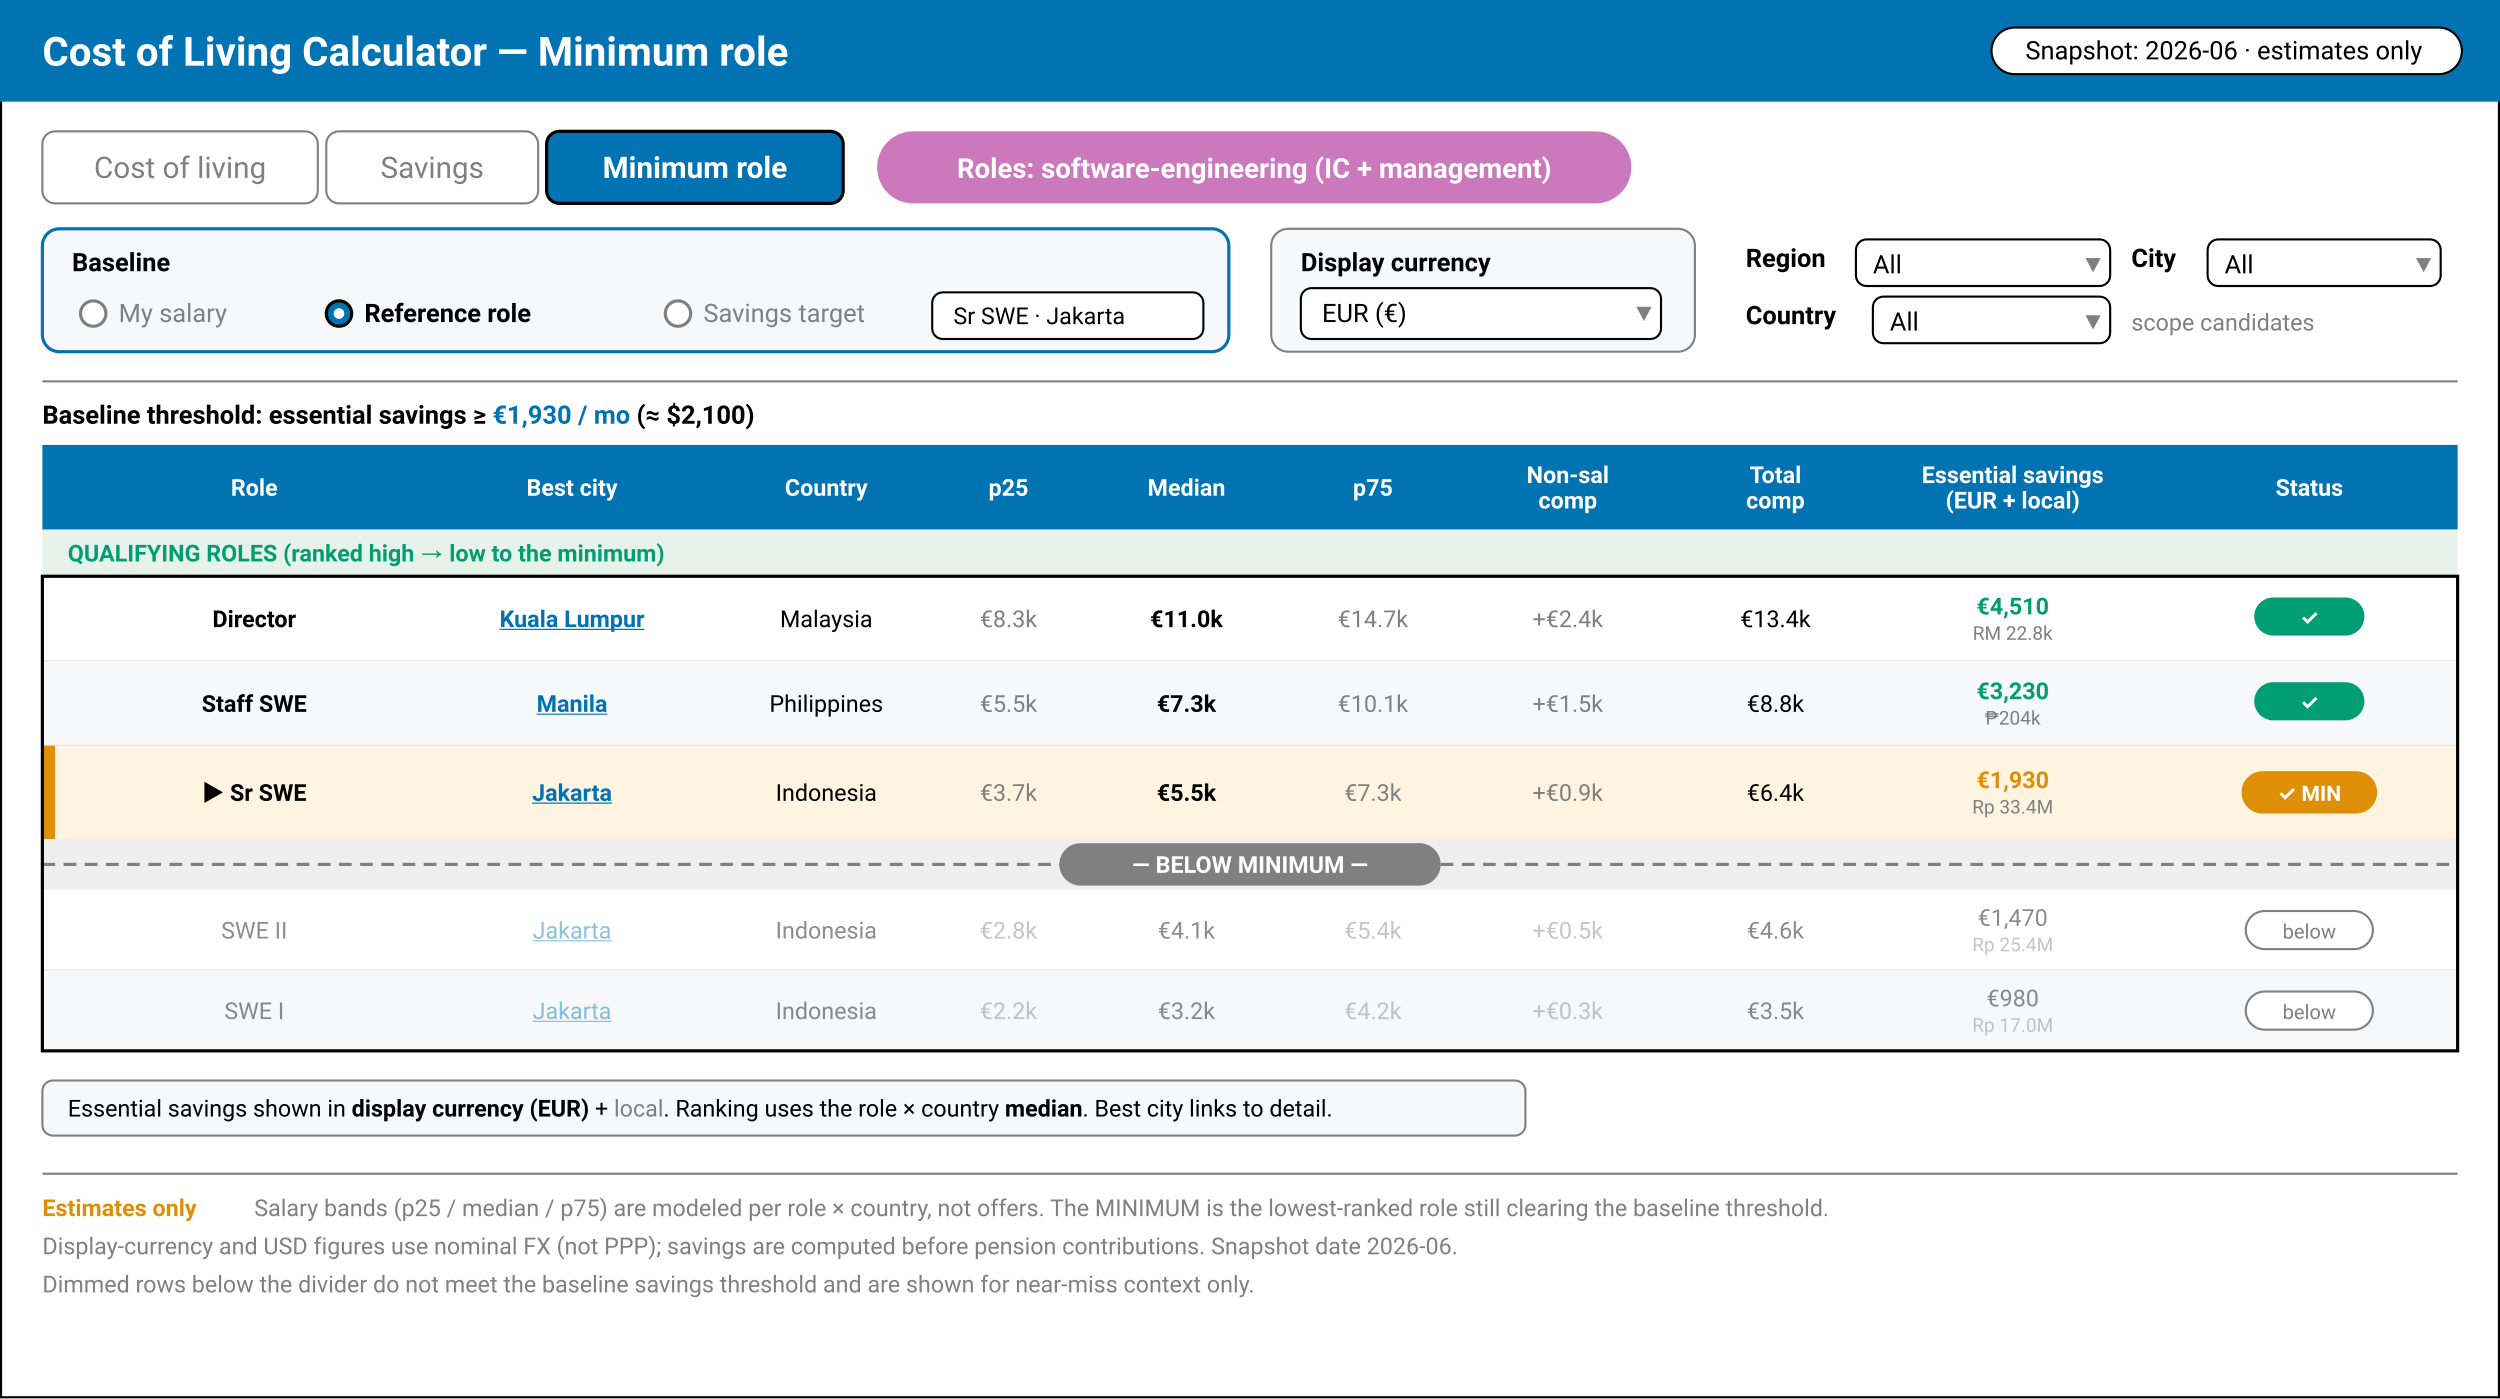
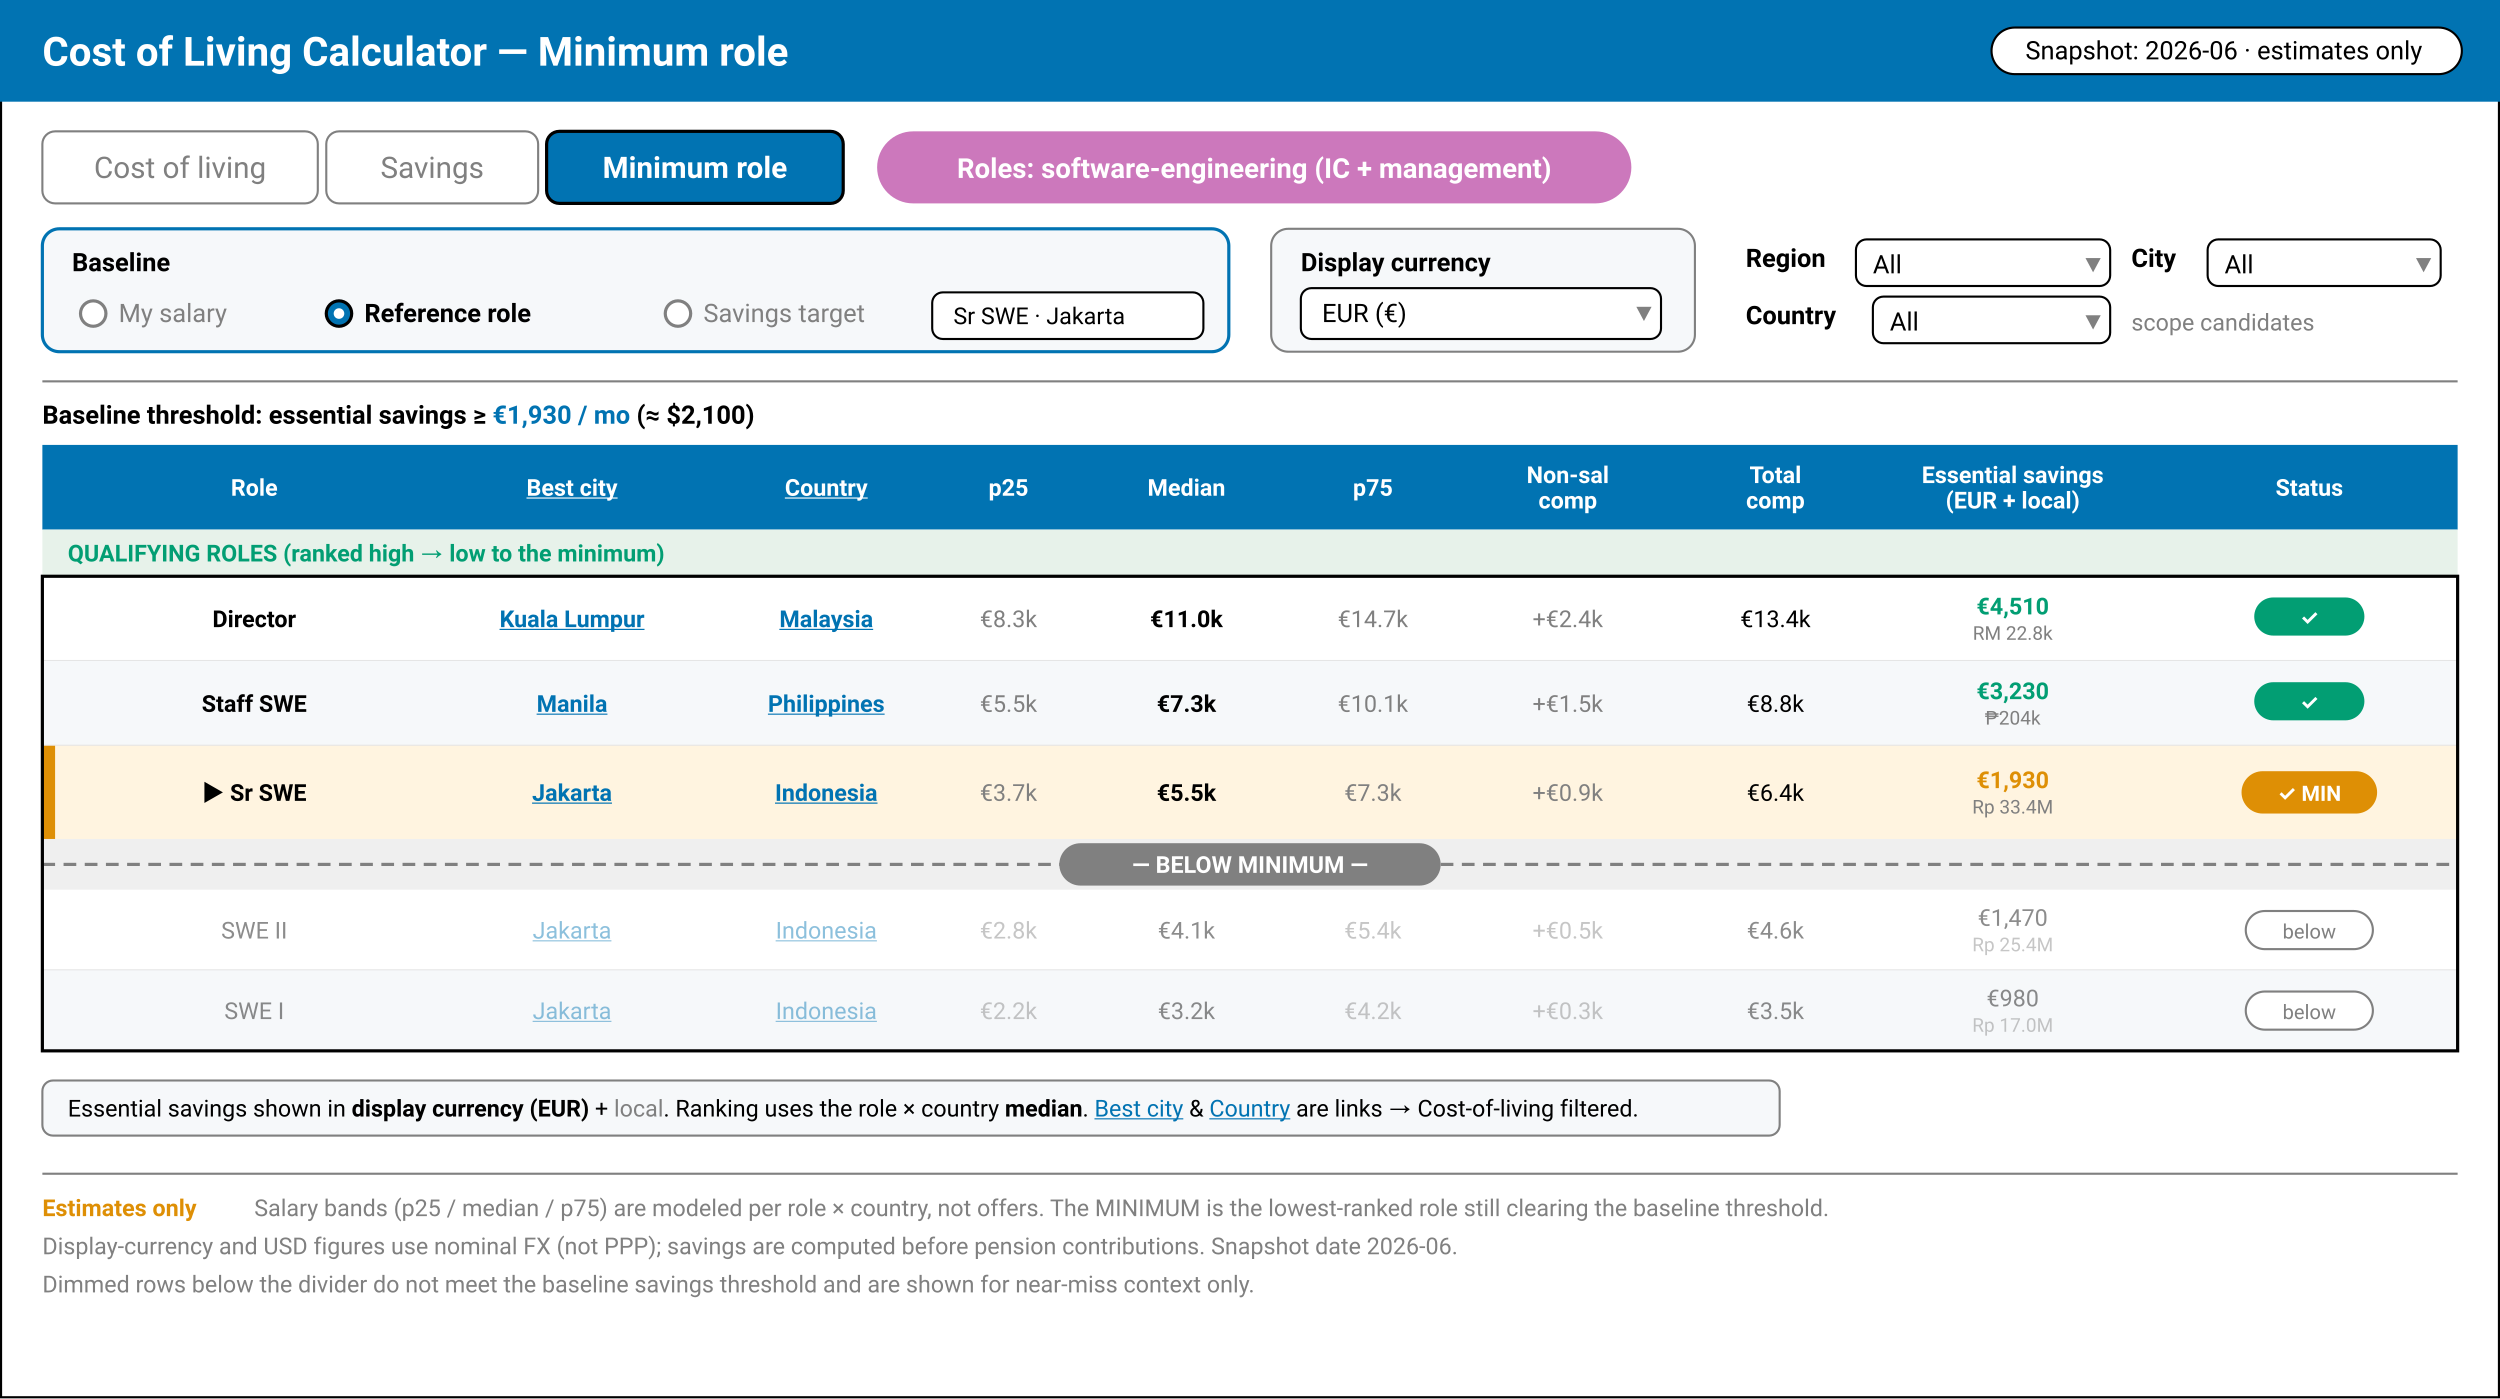
<svg xmlns="http://www.w3.org/2000/svg" width="1180" height="660" viewBox="0 0 1180 660" font-family="-apple-system, Segoe UI, Roboto, Helvetica, Arial, sans-serif">
  <rect x="0" y="0" width="1180" height="660" fill="#FFFFFF" />
  <rect x="0.5" y="0.5" width="1179" height="659" fill="none" stroke="#000000" stroke-width="1" />
  <rect x="0" y="0" width="1180" height="48" fill="#0173B2" />
  <text x="20" y="31" font-size="19" font-weight="700" fill="#FFFFFF">Cost of Living Calculator — Minimum role</text>
  <rect x="940" y="13" width="222" height="22" rx="11" fill="#FFFFFF" stroke="#000000" stroke-width="1" />
  <text x="956" y="28" font-size="12" fill="#000000">Snapshot: 2026-06 · estimates only</text>
  <g font-size="14">
    <rect x="20" y="62" width="130" height="34" rx="6" fill="#FFFFFF" stroke="#808080" stroke-width="1" />
    <text x="85" y="84" text-anchor="middle" fill="#808080">Cost of living</text>
    <rect x="154" y="62" width="100" height="34" rx="6" fill="#FFFFFF" stroke="#808080" stroke-width="1" />
    <text x="204" y="84" text-anchor="middle" fill="#808080">Savings</text>
    <rect x="258" y="62" width="140" height="34" rx="6" fill="#0173B2" stroke="#000000" stroke-width="1.5" />
    <text x="328" y="84" text-anchor="middle" font-weight="700" fill="#FFFFFF">Minimum role</text>
  </g>
  <rect x="414" y="62" width="356" height="34" rx="17" fill="#CC78BC" />
  <text x="592" y="84" font-size="13" fill="#FFFFFF" text-anchor="middle" font-weight="700">Roles: software-engineering (IC + management)</text>
  <rect x="20" y="108" width="560" height="58" rx="8" fill="#F6F8FA" stroke="#0173B2" stroke-width="1.5" />
  <text x="34" y="128" font-size="12" font-weight="700" fill="#000000">Baseline</text>
  <g font-size="12">
    <circle cx="44" cy="148" r="6" fill="#FFFFFF" stroke="#808080" stroke-width="1.5" />
    <text x="56" y="152" fill="#808080">My salary</text>
    <circle cx="160" cy="148" r="6" fill="#0173B2" stroke="#000000" stroke-width="1.5" />
    <circle cx="160" cy="148" r="2.5" fill="#FFFFFF" />
    <text x="172" y="152" fill="#000000" font-weight="600">Reference role</text>
    <circle cx="320" cy="148" r="6" fill="#FFFFFF" stroke="#808080" stroke-width="1.5" />
    <text x="332" y="152" fill="#808080">Savings target</text>
  </g>
  <rect x="440" y="138" width="128" height="22" rx="5" fill="#FFFFFF" stroke="#000000" stroke-width="1" />
  <text x="450" y="153" font-size="11" fill="#000000">Sr SWE · Jakarta</text>
  <rect x="600" y="108" width="200" height="58" rx="8" fill="#F6F8FA" stroke="#808080" stroke-width="1" />
  <text x="614" y="128" font-size="12" font-weight="700" fill="#000000">Display currency</text>
  <rect x="614" y="136" width="170" height="24" rx="5" fill="#FFFFFF" stroke="#000000" stroke-width="1" />
  <text x="624" y="152" font-size="12" fill="#000000">EUR (€)</text>
  <text x="770" y="152" font-size="12" fill="#808080">▼</text>
  <g font-size="12">
    <text x="824" y="126" font-weight="600" fill="#000000">Region</text>
    <rect x="876" y="113" width="120" height="22" rx="5" fill="#FFFFFF" stroke="#000000" stroke-width="1" />
    <text x="884" y="129" fill="#000000">All</text>
    <text x="982" y="129" fill="#808080">▼</text>
    <text x="824" y="153" font-weight="600" fill="#000000">Country</text>
    <rect x="884" y="140" width="112" height="22" rx="5" fill="#FFFFFF" stroke="#000000" stroke-width="1" />
    <text x="892" y="156" fill="#000000">All</text>
    <text x="982" y="156" fill="#808080">▼</text>
    <text x="1006" y="126" font-weight="600" fill="#000000">City</text>
    <rect x="1042" y="113" width="110" height="22" rx="5" fill="#FFFFFF" stroke="#000000" stroke-width="1" />
    <text x="1050" y="129" fill="#000000">All</text>
    <text x="1138" y="129" fill="#808080">▼</text>
    <text x="1006" y="156" font-size="11" fill="#808080">scope candidates</text>
  </g>
  <line x1="20" y1="180" x2="1160" y2="180" stroke="#808080" stroke-width="1" />
  <text x="20" y="200" font-size="12" font-weight="600" fill="#000000">Baseline threshold: essential savings ≥ <tspan fill="#0173B2">€1,930 / mo</tspan> (≈ $2,100)</text>
  <rect x="20" y="210" width="1140" height="40" fill="#0173B2" />
  <g font-size="11" fill="#FFFFFF" font-weight="700" text-anchor="middle">
    <text x="120" y="234">Role</text>
-     <text x="270" y="234">Best city</text>
-     <text x="390" y="234">Country</text>
+     <text x="270" y="234" text-decoration="underline">Best city</text>
+     <text x="390" y="234" text-decoration="underline">Country</text>
    <text x="476" y="234">p25</text>
    <text x="560" y="234">Median</text>
    <text x="648" y="234">p75</text>
    <text x="740" y="228">Non-sal</text>
    <text x="740" y="240">comp</text>
    <text x="838" y="228">Total</text>
    <text x="838" y="240">comp</text>
    <text x="950" y="228">Essential savings</text>
    <text x="950" y="240">(EUR + local)</text>
    <text x="1090" y="234">Status</text>
  </g>
  <rect x="20" y="250" width="1140" height="22" fill="#E7F2EA" />
  <text x="32" y="265" font-size="11" font-weight="700" fill="#029E73">QUALIFYING ROLES (ranked high → low to the minimum)</text>
  <rect x="20" y="272" width="1140" height="40" fill="#FFFFFF" />
  <g font-size="11" text-anchor="middle">
    <text x="120" y="296" fill="#000000" font-weight="600">Director</text>
    <text x="270" y="296" fill="#0173B2" text-decoration="underline" font-weight="600">Kuala Lumpur</text>
-     <text x="390" y="296" fill="#000000">Malaysia</text>
+     <text x="390" y="296" fill="#0173B2" text-decoration="underline" font-weight="600">Malaysia</text>
    <text x="476" y="296" fill="#808080">€8.3k</text>
    <text x="560" y="296" fill="#000000" font-weight="600">€11.0k</text>
    <text x="648" y="296" fill="#808080">€14.7k</text>
    <text x="740" y="296" fill="#808080">+€2.4k</text>
    <text x="838" y="296" fill="#000000">€13.4k</text>
    <text x="950" y="290" fill="#029E73" font-weight="700">€4,510</text>
    <text x="950" y="302" fill="#808080" font-size="9">RM 22.8k</text>
  </g>
  <rect x="1064" y="282" width="52" height="18" rx="9" fill="#029E73" />
  <text x="1090" y="295" font-size="10" fill="#FFFFFF" text-anchor="middle" font-weight="700">✓</text>
  <line x1="20" y1="312" x2="1160" y2="312" stroke="#E5E5E5" stroke-width="1" />
  <rect x="20" y="312" width="1140" height="40" fill="#F6F8FA" />
  <g font-size="11" text-anchor="middle">
    <text x="120" y="336" fill="#000000" font-weight="600">Staff SWE</text>
    <text x="270" y="336" fill="#0173B2" text-decoration="underline" font-weight="600">Manila</text>
-     <text x="390" y="336" fill="#000000">Philippines</text>
+     <text x="390" y="336" fill="#0173B2" text-decoration="underline" font-weight="600">Philippines</text>
    <text x="476" y="336" fill="#808080">€5.5k</text>
    <text x="560" y="336" fill="#000000" font-weight="600">€7.3k</text>
    <text x="648" y="336" fill="#808080">€10.1k</text>
    <text x="740" y="336" fill="#808080">+€1.5k</text>
    <text x="838" y="336" fill="#000000">€8.8k</text>
    <text x="950" y="330" fill="#029E73" font-weight="700">€3,230</text>
    <text x="950" y="342" fill="#808080" font-size="9">₱204k</text>
  </g>
  <rect x="1064" y="322" width="52" height="18" rx="9" fill="#029E73" />
  <text x="1090" y="335" font-size="10" fill="#FFFFFF" text-anchor="middle" font-weight="700">✓</text>
  <line x1="20" y1="352" x2="1160" y2="352" stroke="#E5E5E5" stroke-width="1" />
  <rect x="20" y="352" width="1140" height="44" fill="#FFF4E0" />
  <rect x="20" y="352" width="6" height="44" fill="#DE8F05" />
  <g font-size="11" text-anchor="middle">
    <text x="120" y="378" fill="#000000" font-weight="700">▶ Sr SWE</text>
    <text x="270" y="378" fill="#0173B2" text-decoration="underline" font-weight="700">Jakarta</text>
-     <text x="390" y="378" fill="#000000">Indonesia</text>
+     <text x="390" y="378" fill="#0173B2" text-decoration="underline" font-weight="700">Indonesia</text>
    <text x="476" y="378" fill="#808080">€3.7k</text>
    <text x="560" y="378" fill="#000000" font-weight="700">€5.5k</text>
    <text x="648" y="378" fill="#808080">€7.3k</text>
    <text x="740" y="378" fill="#808080">+€0.9k</text>
    <text x="838" y="378" fill="#000000">€6.4k</text>
    <text x="950" y="372" fill="#DE8F05" font-weight="700">€1,930</text>
    <text x="950" y="384" fill="#808080" font-size="9">Rp 33.4M</text>
  </g>
  <rect x="1058" y="364" width="64" height="20" rx="10" fill="#DE8F05" />
  <text x="1090" y="378" font-size="10" fill="#FFFFFF" text-anchor="middle" font-weight="700">✓ MIN</text>
  <rect x="20" y="396" width="1140" height="24" fill="#EFEFEF" />
  <line x1="20" y1="408" x2="1160" y2="408" stroke="#808080" stroke-width="1.5" stroke-dasharray="6 4" />
  <rect x="500" y="398" width="180" height="20" rx="10" fill="#808080" />
  <text x="590" y="412" font-size="11" fill="#FFFFFF" text-anchor="middle" font-weight="700">— BELOW MINIMUM —</text>
  <rect x="20" y="420" width="1140" height="38" fill="#FFFFFF" />
  <g font-size="11" text-anchor="middle" opacity="0.45">
    <text x="120" y="443" fill="#000000">SWE II</text>
    <text x="270" y="443" fill="#0173B2" text-decoration="underline">Jakarta</text>
-     <text x="390" y="443" fill="#000000">Indonesia</text>
+     <text x="390" y="443" fill="#0173B2" text-decoration="underline">Indonesia</text>
    <text x="476" y="443" fill="#808080">€2.8k</text>
    <text x="560" y="443" fill="#000000">€4.1k</text>
    <text x="648" y="443" fill="#808080">€5.4k</text>
    <text x="740" y="443" fill="#808080">+€0.5k</text>
    <text x="838" y="443" fill="#000000">€4.6k</text>
    <text x="950" y="437" fill="#000000">€1,470</text>
    <text x="950" y="449" fill="#808080" font-size="9">Rp 25.4M</text>
  </g>
  <rect x="1060" y="430" width="60" height="18" rx="9" fill="#FFFFFF" stroke="#808080" stroke-width="1" />
  <text x="1090" y="443" font-size="9.5" fill="#808080" text-anchor="middle">below</text>
  <line x1="20" y1="458" x2="1160" y2="458" stroke="#E5E5E5" stroke-width="1" />
  <rect x="20" y="458" width="1140" height="38" fill="#F6F8FA" />
  <g font-size="11" text-anchor="middle" opacity="0.45">
    <text x="120" y="481" fill="#000000">SWE I</text>
    <text x="270" y="481" fill="#0173B2" text-decoration="underline">Jakarta</text>
-     <text x="390" y="481" fill="#000000">Indonesia</text>
+     <text x="390" y="481" fill="#0173B2" text-decoration="underline">Indonesia</text>
    <text x="476" y="481" fill="#808080">€2.2k</text>
    <text x="560" y="481" fill="#000000">€3.2k</text>
    <text x="648" y="481" fill="#808080">€4.2k</text>
    <text x="740" y="481" fill="#808080">+€0.3k</text>
    <text x="838" y="481" fill="#000000">€3.5k</text>
    <text x="950" y="475" fill="#000000">€980</text>
    <text x="950" y="487" fill="#808080" font-size="9">Rp 17.0M</text>
  </g>
  <rect x="1060" y="468" width="60" height="18" rx="9" fill="#FFFFFF" stroke="#808080" stroke-width="1" />
  <text x="1090" y="481" font-size="9.5" fill="#808080" text-anchor="middle">below</text>
  <rect x="20" y="272" width="1140" height="224" fill="none" stroke="#000000" stroke-width="1.5" />
  <g font-size="11">
-     <rect x="20" y="510" width="700" height="26" rx="5" fill="#F6F8FA" stroke="#808080" stroke-width="1" />
-     <text x="32" y="527" fill="#000000">Essential savings shown in <tspan font-weight="700">display currency (EUR)</tspan> + <tspan fill="#808080">local</tspan>. Ranking uses the role × country <tspan font-weight="600">median</tspan>. Best city links to detail.</text>
+     <rect x="20" y="510" width="820" height="26" rx="5" fill="#F6F8FA" stroke="#808080" stroke-width="1" />
+     <text x="32" y="527" fill="#000000">Essential savings shown in <tspan font-weight="700">display currency (EUR)</tspan> + <tspan fill="#808080">local</tspan>. Ranking uses the role × country <tspan font-weight="600">median</tspan>. <tspan fill="#0173B2" text-decoration="underline">Best city</tspan> &amp; <tspan fill="#0173B2" text-decoration="underline">Country</tspan> are links → Cost-of-living filtered.</text>
  </g>
  <line x1="20" y1="554" x2="1160" y2="554" stroke="#808080" stroke-width="1" />
  <g font-size="11" fill="#808080">
    <text x="20" y="574" font-weight="700" fill="#DE8F05">Estimates only</text>
    <text x="120" y="574">Salary bands (p25 / median / p75) are modeled per role × country, not offers. The MINIMUM is the lowest-ranked role still clearing the baseline threshold.</text>
    <text x="20" y="592">Display-currency and USD figures use nominal FX (not PPP); savings are computed before pension contributions. Snapshot date 2026-06.</text>
    <text x="20" y="610">Dimmed rows below the divider do not meet the baseline savings threshold and are shown for near-miss context only.</text>
  </g>
</svg>
